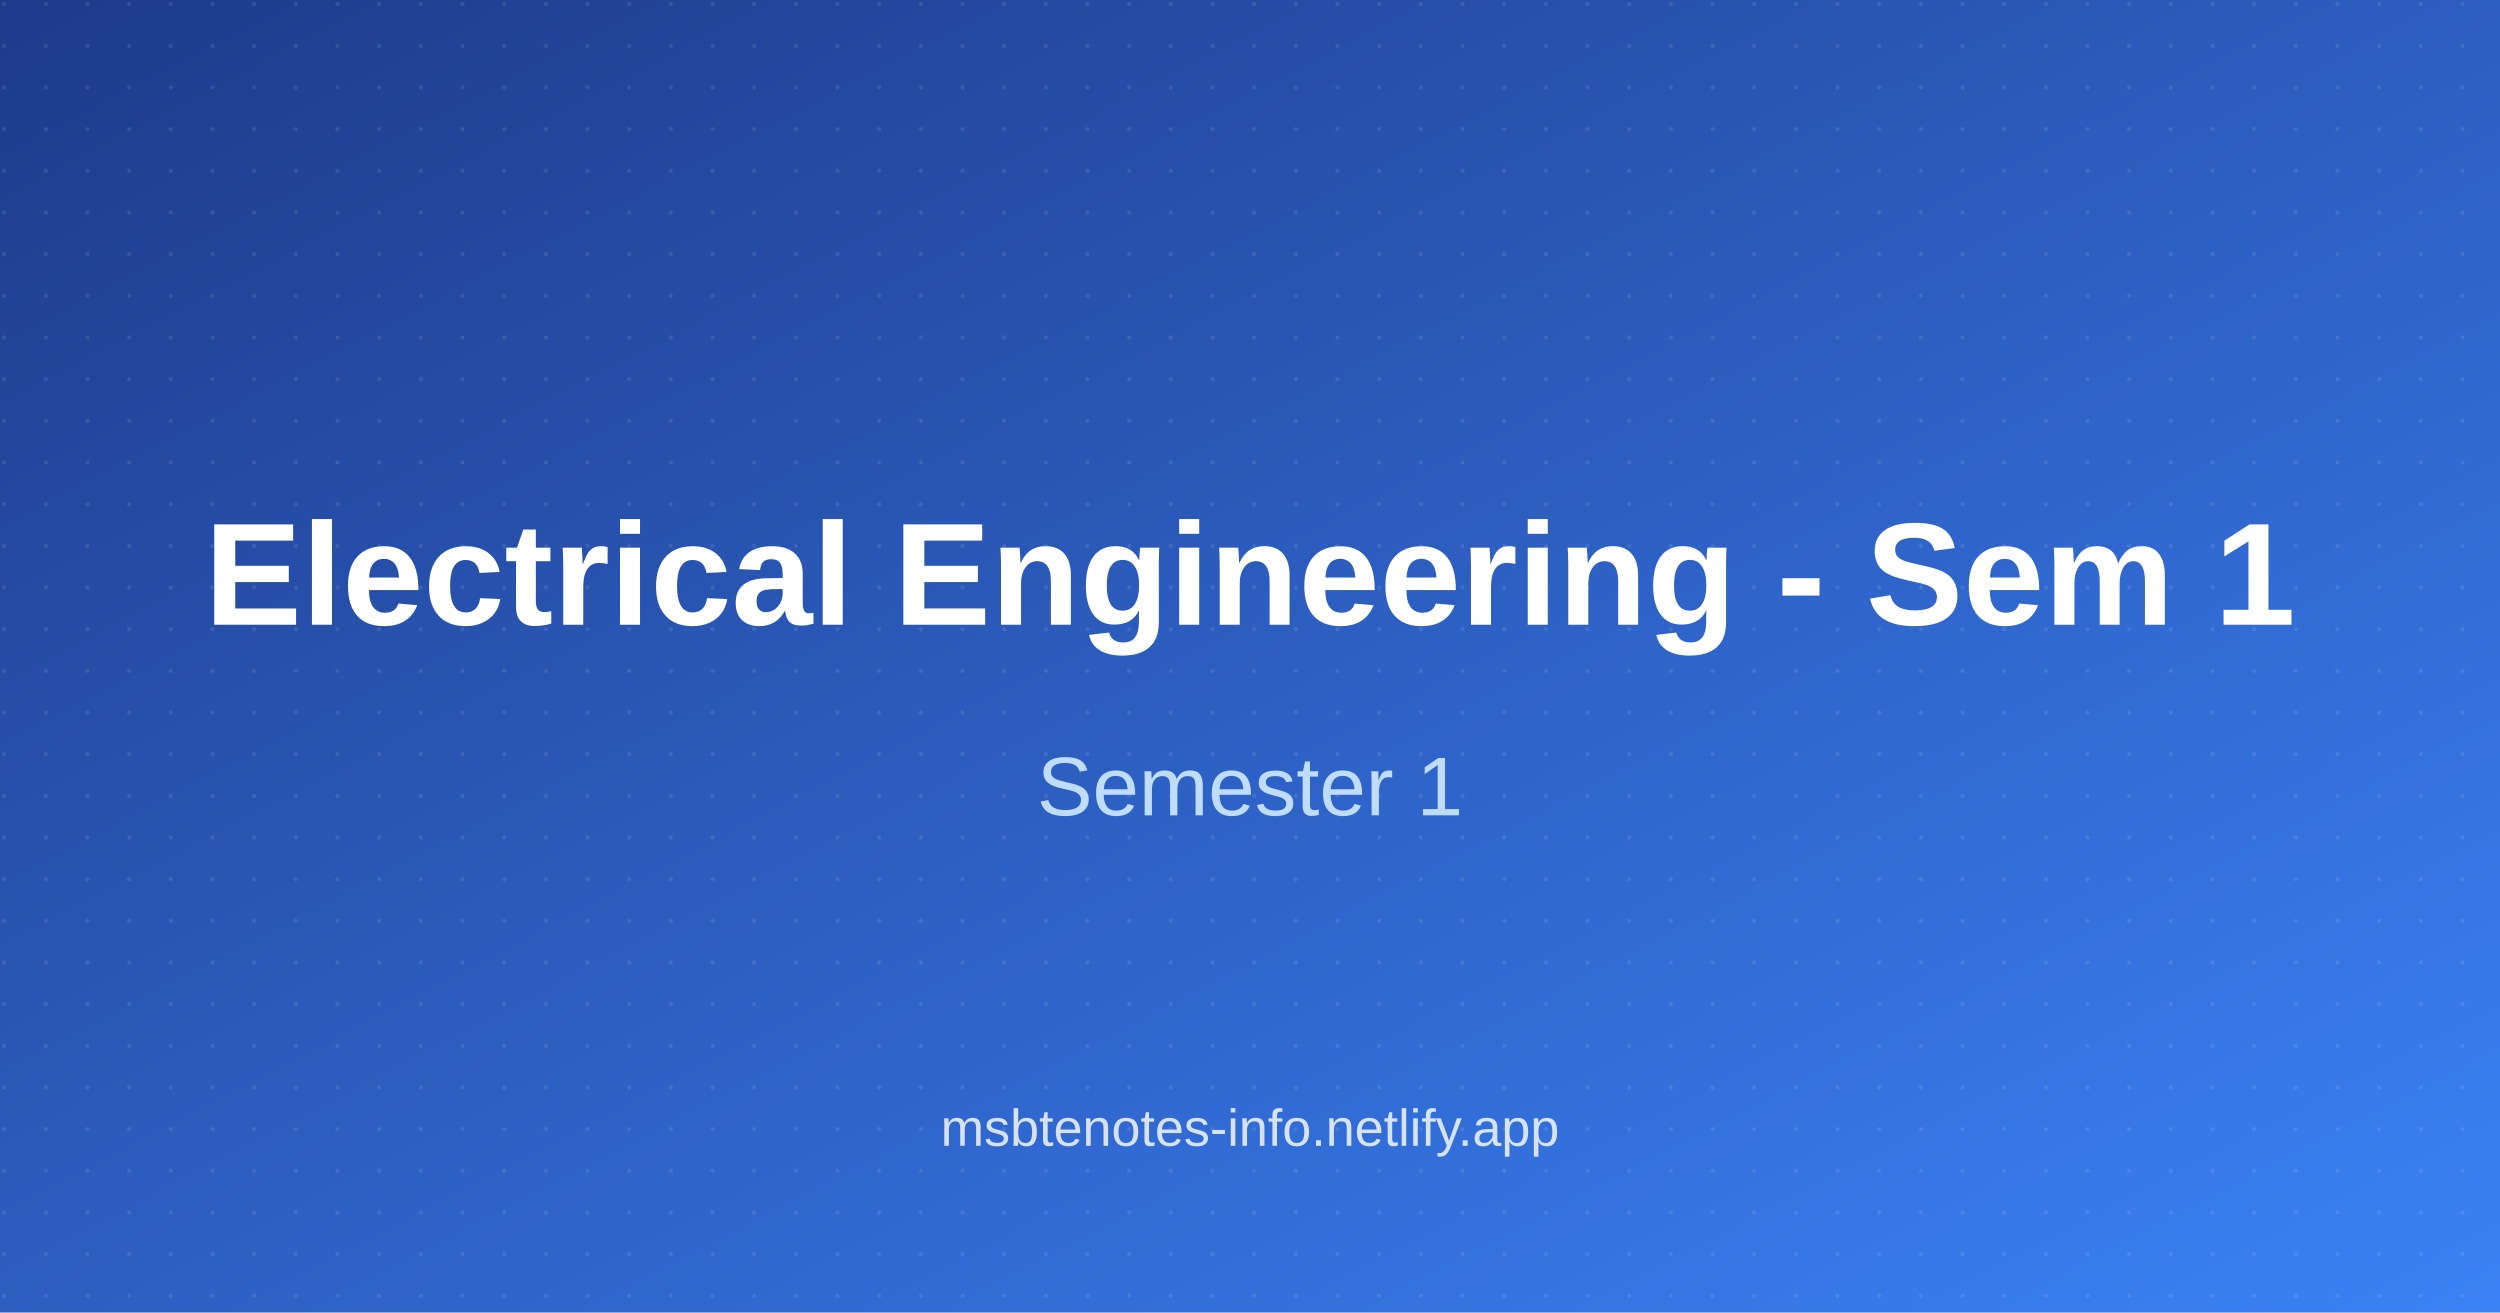
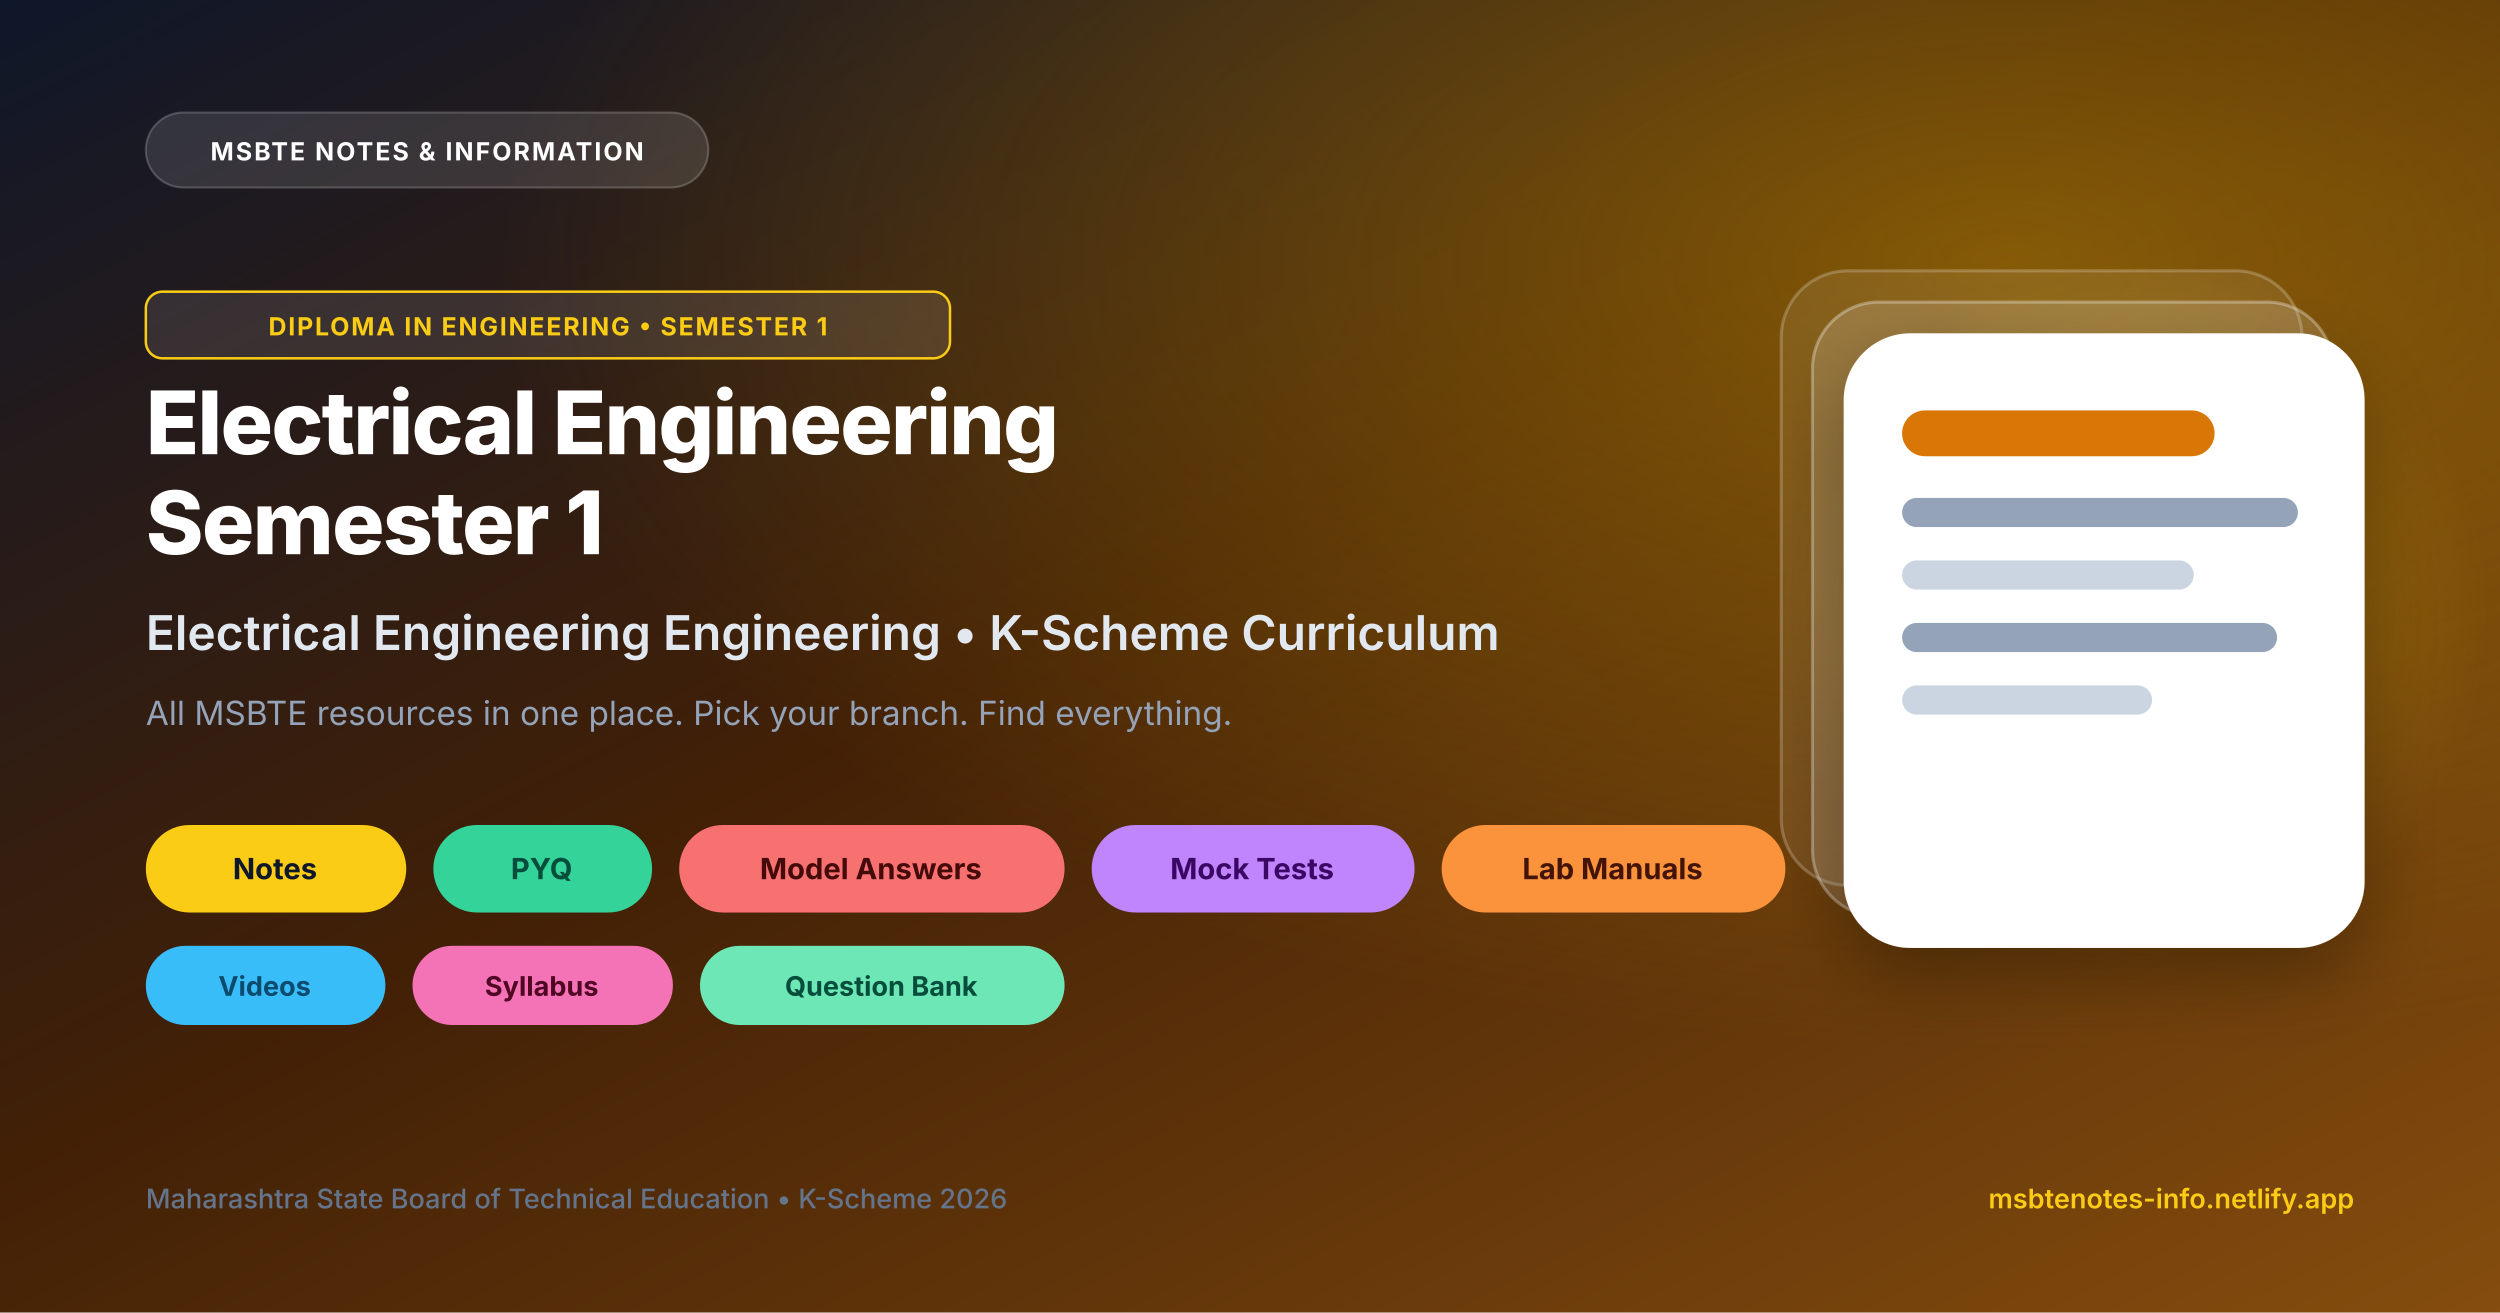
- <svg xmlns="http://www.w3.org/2000/svg" width="1200" height="630">
+ <svg xmlns="http://www.w3.org/2000/svg" width="1200" height="630" viewBox="0 0 1200 630">
  <defs>
-     <linearGradient id="grad1" x1="0%" y1="0%" x2="100%" y2="100%">
-       <stop offset="0%" style="stop-color:#1e3a8a;stop-opacity:1" />
-       <stop offset="100%" style="stop-color:#3b82f6;stop-opacity:1" />
+     <linearGradient id="bgGrad" x1="0%" y1="0%" x2="100%" y2="100%">
+       <stop offset="0%" stop-color="#0f172a" />
+       <stop offset="45%" stop-color="#422006" />
+       <stop offset="100%" stop-color="#854d0e" />
    </linearGradient>
-     <pattern id="pattern1" x="0" y="0" width="20" height="20" patternUnits="userSpaceOnUse">
-       <circle cx="2" cy="2" r="1" fill="rgba(255,255,255,0.1)" />
-     </pattern>
+     <radialGradient id="bgGlow" cx="80%" cy="20%" r="60%">
+       <stop offset="0%" stop-color="#eab308" stop-opacity="0.38" />
+       <stop offset="100%" stop-color="#eab308" stop-opacity="0" />
+     </radialGradient>
+     <radialGradient id="cardGlow" cx="50%" cy="50%" r="50%">
+       <stop offset="0%" stop-color="#facc15" stop-opacity="0.32" />
+       <stop offset="100%" stop-color="#facc15" stop-opacity="0" />
+     </radialGradient>
+     <filter id="dropShadow" x="-10%" y="-10%" width="130%" height="130%">
+       <feDropShadow dx="0" dy="14" stdDeviation="18" flood-color="#000000" flood-opacity="0.32" />
+     </filter>
  </defs>
-   <rect width="1200" height="630" fill="url(#grad1)" />
-   <rect width="1200" height="630" fill="url(#pattern1)" />
-   <text x="600" y="280" font-family="Arial, sans-serif" font-weight="bold" font-size="70" fill="white" text-anchor="middle" dominant-baseline="middle">
-     Electrical Engineering - Sem 1
-   </text>
-   <text x="600" y="380" font-family="Arial, sans-serif" font-size="40" fill="#bfdbfe" text-anchor="middle" dominant-baseline="middle">
-     Semester 1
-   </text>
-   <text x="600" y="550" font-family="Arial, sans-serif" font-size="25" fill="rgba(255,255,255,0.8)" text-anchor="middle">
-     msbtenotes-info.netlify.app
-   </text>
+   <rect width="1200" height="630" fill="url(#bgGrad)" />
+   <rect width="1200" height="630" fill="url(#bgGlow)" />
+   <g transform="translate(70, 54)">
+     <rect width="270" height="36" rx="18" fill="rgba(255, 255, 255, 0.12)" stroke="rgba(255, 255, 255, 0.2)" stroke-width="1" />
+     <text x="135" y="23" font-family="'Segoe UI', Inter, -apple-system, sans-serif" font-size="12" font-weight="700" fill="#ffffff" letter-spacing="0.08em" text-anchor="middle">MSBTE NOTES &amp; INFORMATION</text>
+   </g>
+   <g transform="translate(70, 140)">
+     <rect width="386" height="32" rx="8" fill="rgba(255, 255, 255, 0.1)" stroke="#facc15" stroke-width="1.2" />
+     <text x="193" y="21" font-family="'Segoe UI', Inter, monospace" font-size="12" font-weight="700" fill="#facc15" letter-spacing="0.07em" text-anchor="middle">DIPLOMA IN ENGINEERING • SEMESTER 1</text>
+     <text x="0" y="78" font-family="'Segoe UI', Inter, -apple-system, sans-serif" font-size="42" font-weight="800" fill="#ffffff" letter-spacing="-0.02em">
+       Electrical Engineering
+     </text>
+     <text x="0" y="126" font-family="'Segoe UI', Inter, -apple-system, sans-serif" font-size="42" font-weight="800" fill="#ffffff" letter-spacing="-0.02em">
+       Semester 1
+     </text>
+     <text x="0" y="172" font-family="'Segoe UI', Inter, -apple-system, sans-serif" font-size="23" font-weight="600" fill="#e2e8f0">
+       Electrical Engineering Engineering • K-Scheme Curriculum
+     </text>
+     <text x="0" y="208" font-family="'Segoe UI', Inter, -apple-system, sans-serif" font-size="16" font-weight="400" fill="#94a3b8">
+       All MSBTE resources in one place. Pick your branch. Find everything.
+     </text>
+     <g transform="translate(0, 256)">
+       <g transform="translate(0, 0)">
+         <rect width="125" height="42" rx="21" fill="#facc15" />
+         <text x="62" y="26" font-family="'Segoe UI', Inter, sans-serif" font-size="14" font-weight="700" fill="#0f172a" text-anchor="middle">Notes</text>
+       </g>
+       <g transform="translate(138, 0)">
+         <rect width="105" height="42" rx="21" fill="#34d399" />
+         <text x="52" y="26" font-family="'Segoe UI', Inter, sans-serif" font-size="14" font-weight="700" fill="#064e3b" text-anchor="middle">PYQ</text>
+       </g>
+       <g transform="translate(256, 0)">
+         <rect width="185" height="42" rx="21" fill="#f87171" />
+         <text x="92" y="26" font-family="'Segoe UI', Inter, sans-serif" font-size="14" font-weight="700" fill="#450a0a" text-anchor="middle">Model Answers</text>
+       </g>
+       <g transform="translate(454, 0)">
+         <rect width="155" height="42" rx="21" fill="#c084fc" />
+         <text x="77" y="26" font-family="'Segoe UI', Inter, sans-serif" font-size="14" font-weight="700" fill="#3b0764" text-anchor="middle">Mock Tests</text>
+       </g>
+       <g transform="translate(622, 0)">
+         <rect width="165" height="42" rx="21" fill="#fb923c" />
+         <text x="82" y="26" font-family="'Segoe UI', Inter, sans-serif" font-size="14" font-weight="700" fill="#431407" text-anchor="middle">Lab Manuals</text>
+       </g>
+     </g>
+     <g transform="translate(0, 314)">
+       <g transform="translate(0, 0)">
+         <rect width="115" height="38" rx="19" fill="#38bdf8" />
+         <text x="57" y="24" font-family="'Segoe UI', Inter, sans-serif" font-size="13" font-weight="700" fill="#0c4a6e" text-anchor="middle">Videos</text>
+       </g>
+       <g transform="translate(128, 0)">
+         <rect width="125" height="38" rx="19" fill="#f472b6" />
+         <text x="62" y="24" font-family="'Segoe UI', Inter, sans-serif" font-size="13" font-weight="700" fill="#500724" text-anchor="middle">Syllabus</text>
+       </g>
+       <g transform="translate(266, 0)">
+         <rect width="175" height="38" rx="19" fill="#6ee7b7" />
+         <text x="87" y="24" font-family="'Segoe UI', Inter, sans-serif" font-size="13" font-weight="700" fill="#064e3b" text-anchor="middle">Question Bank</text>
+       </g>
+     </g>
+   </g>
+   <g transform="translate(885, 145)">
+     <circle cx="140" cy="150" r="170" fill="url(#cardGlow)" />
+     <rect x="-30" y="-15" width="250" height="295" rx="32" fill="rgba(255, 255, 255, 0.08)" stroke="rgba(255, 255, 255, 0.22)" stroke-width="1.5" />
+     <rect x="-15" y="0" width="250" height="295" rx="32" fill="rgba(255, 255, 255, 0.16)" stroke="rgba(255, 255, 255, 0.32)" stroke-width="1.5" />
+     <rect x="0" y="15" width="250" height="295" rx="32" fill="#ffffff" filter="url(#dropShadow)" />
+     <rect x="28" y="52" width="150" height="22" rx="11" fill="#d97706" />
+     <rect x="28" y="94" width="190" height="14" rx="7" fill="#94a3b8" />
+     <rect x="28" y="124" width="140" height="14" rx="7" fill="#cbd5e1" />
+     <rect x="28" y="154" width="180" height="14" rx="7" fill="#94a3b8" />
+     <rect x="28" y="184" width="120" height="14" rx="7" fill="#cbd5e1" />
+   </g>
+   <g transform="translate(70, 580)">
+     <text x="0" y="0" font-family="'Segoe UI', Inter, sans-serif" font-size="13" font-weight="500" fill="#64748b">
+       Maharashtra State Board of Technical Education • K-Scheme 2026
+     </text>
+     <text x="1060" y="0" font-family="'Segoe UI', Inter, sans-serif" font-size="13" font-weight="600" fill="#facc15" text-anchor="end">
+       msbtenotes-info.netlify.app
+     </text>
+   </g>
</svg>
